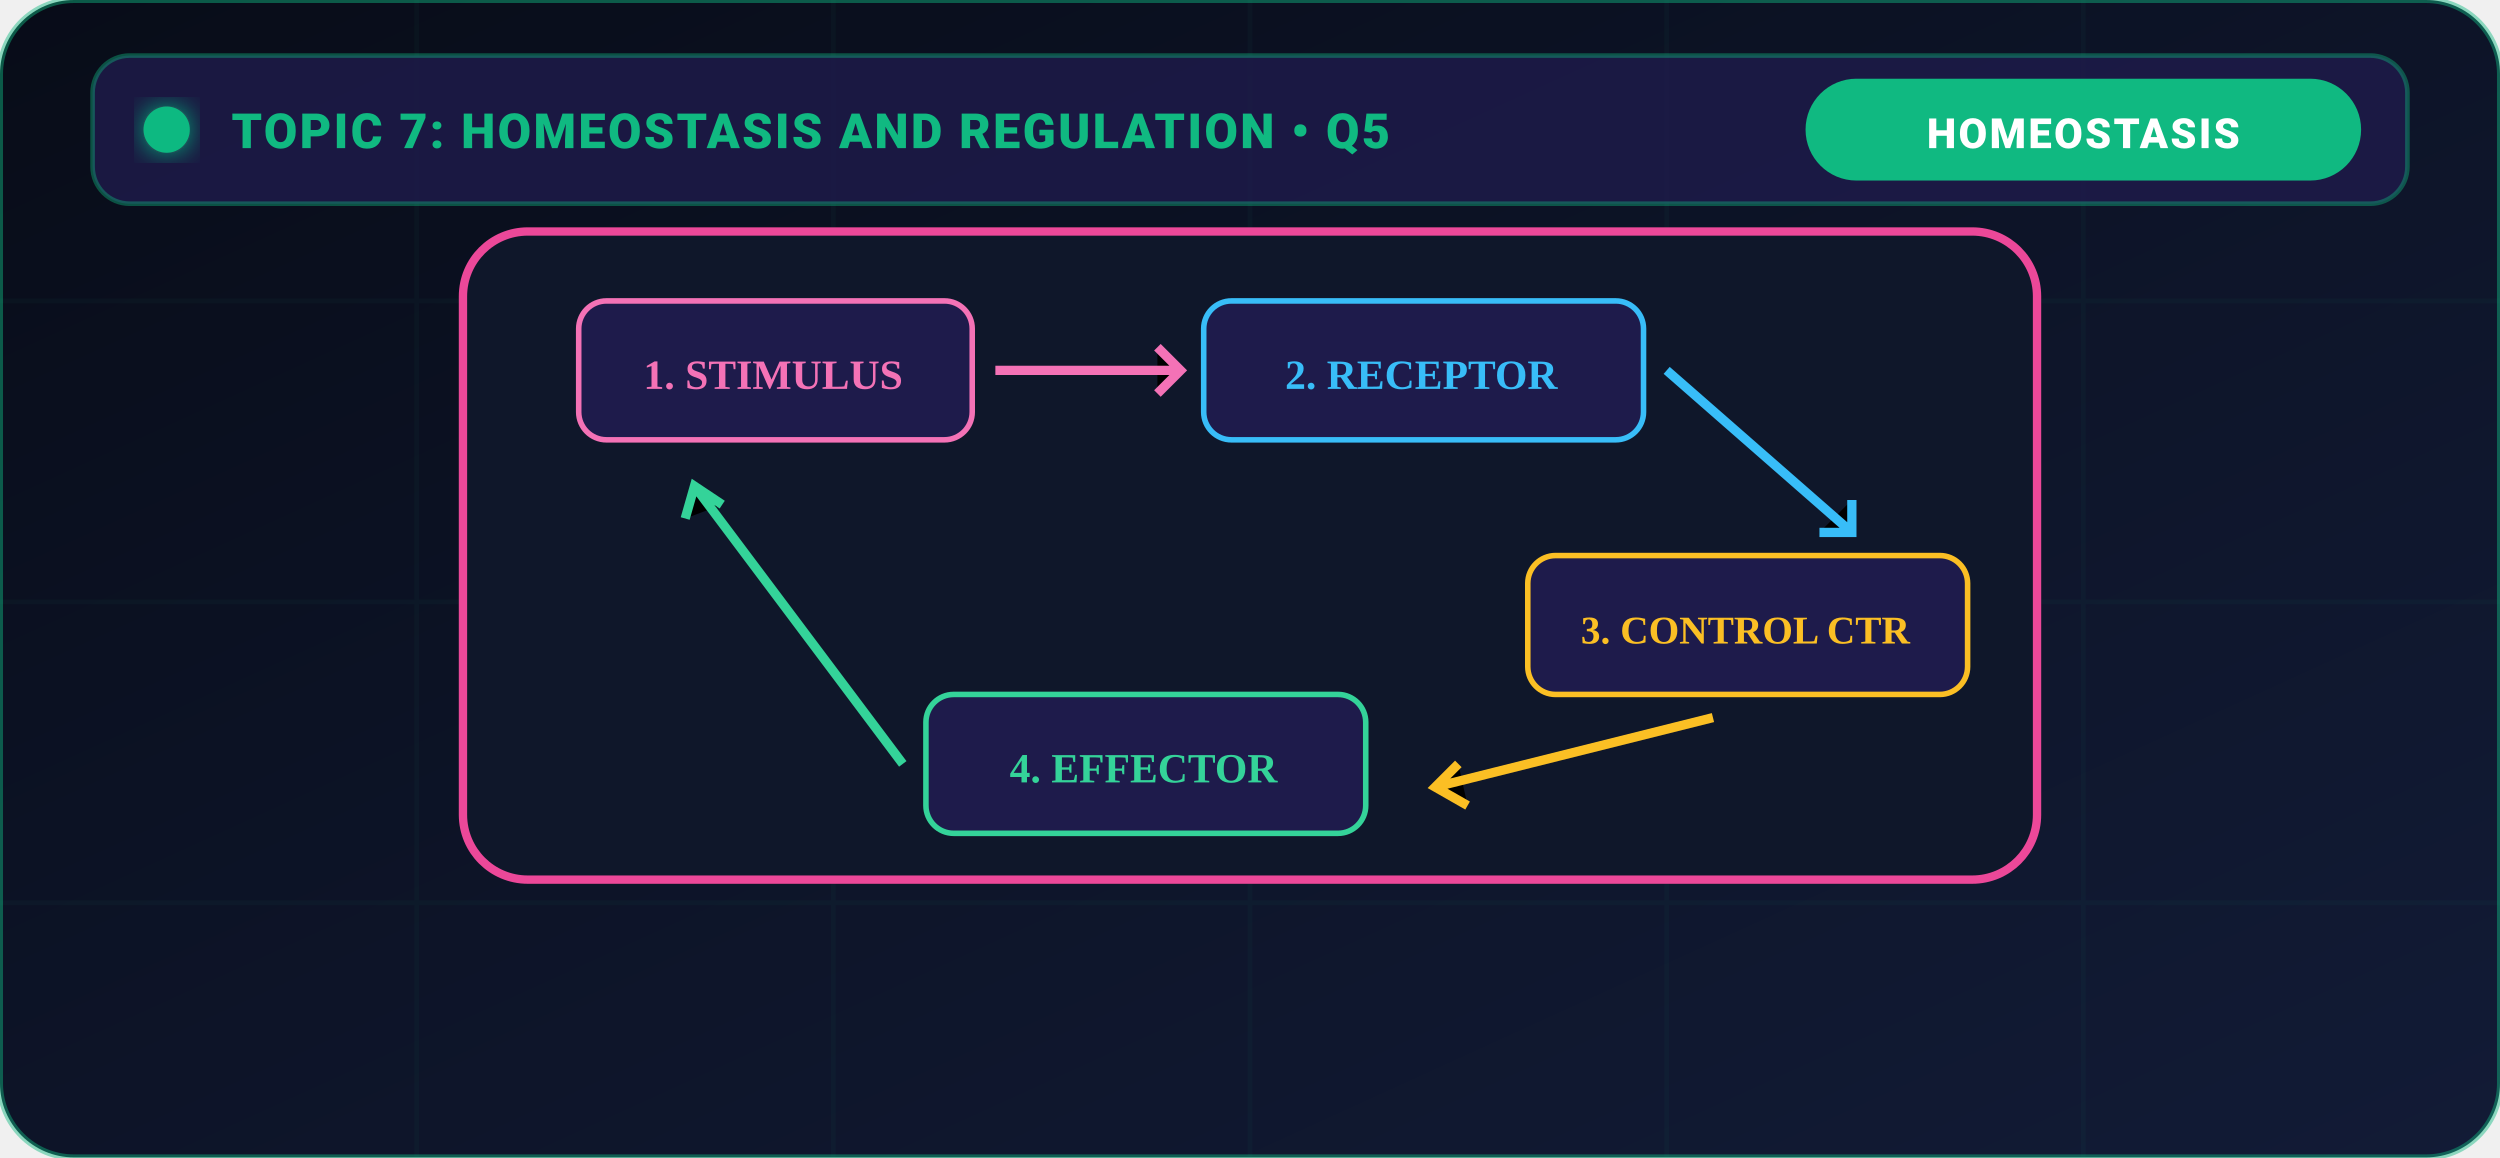
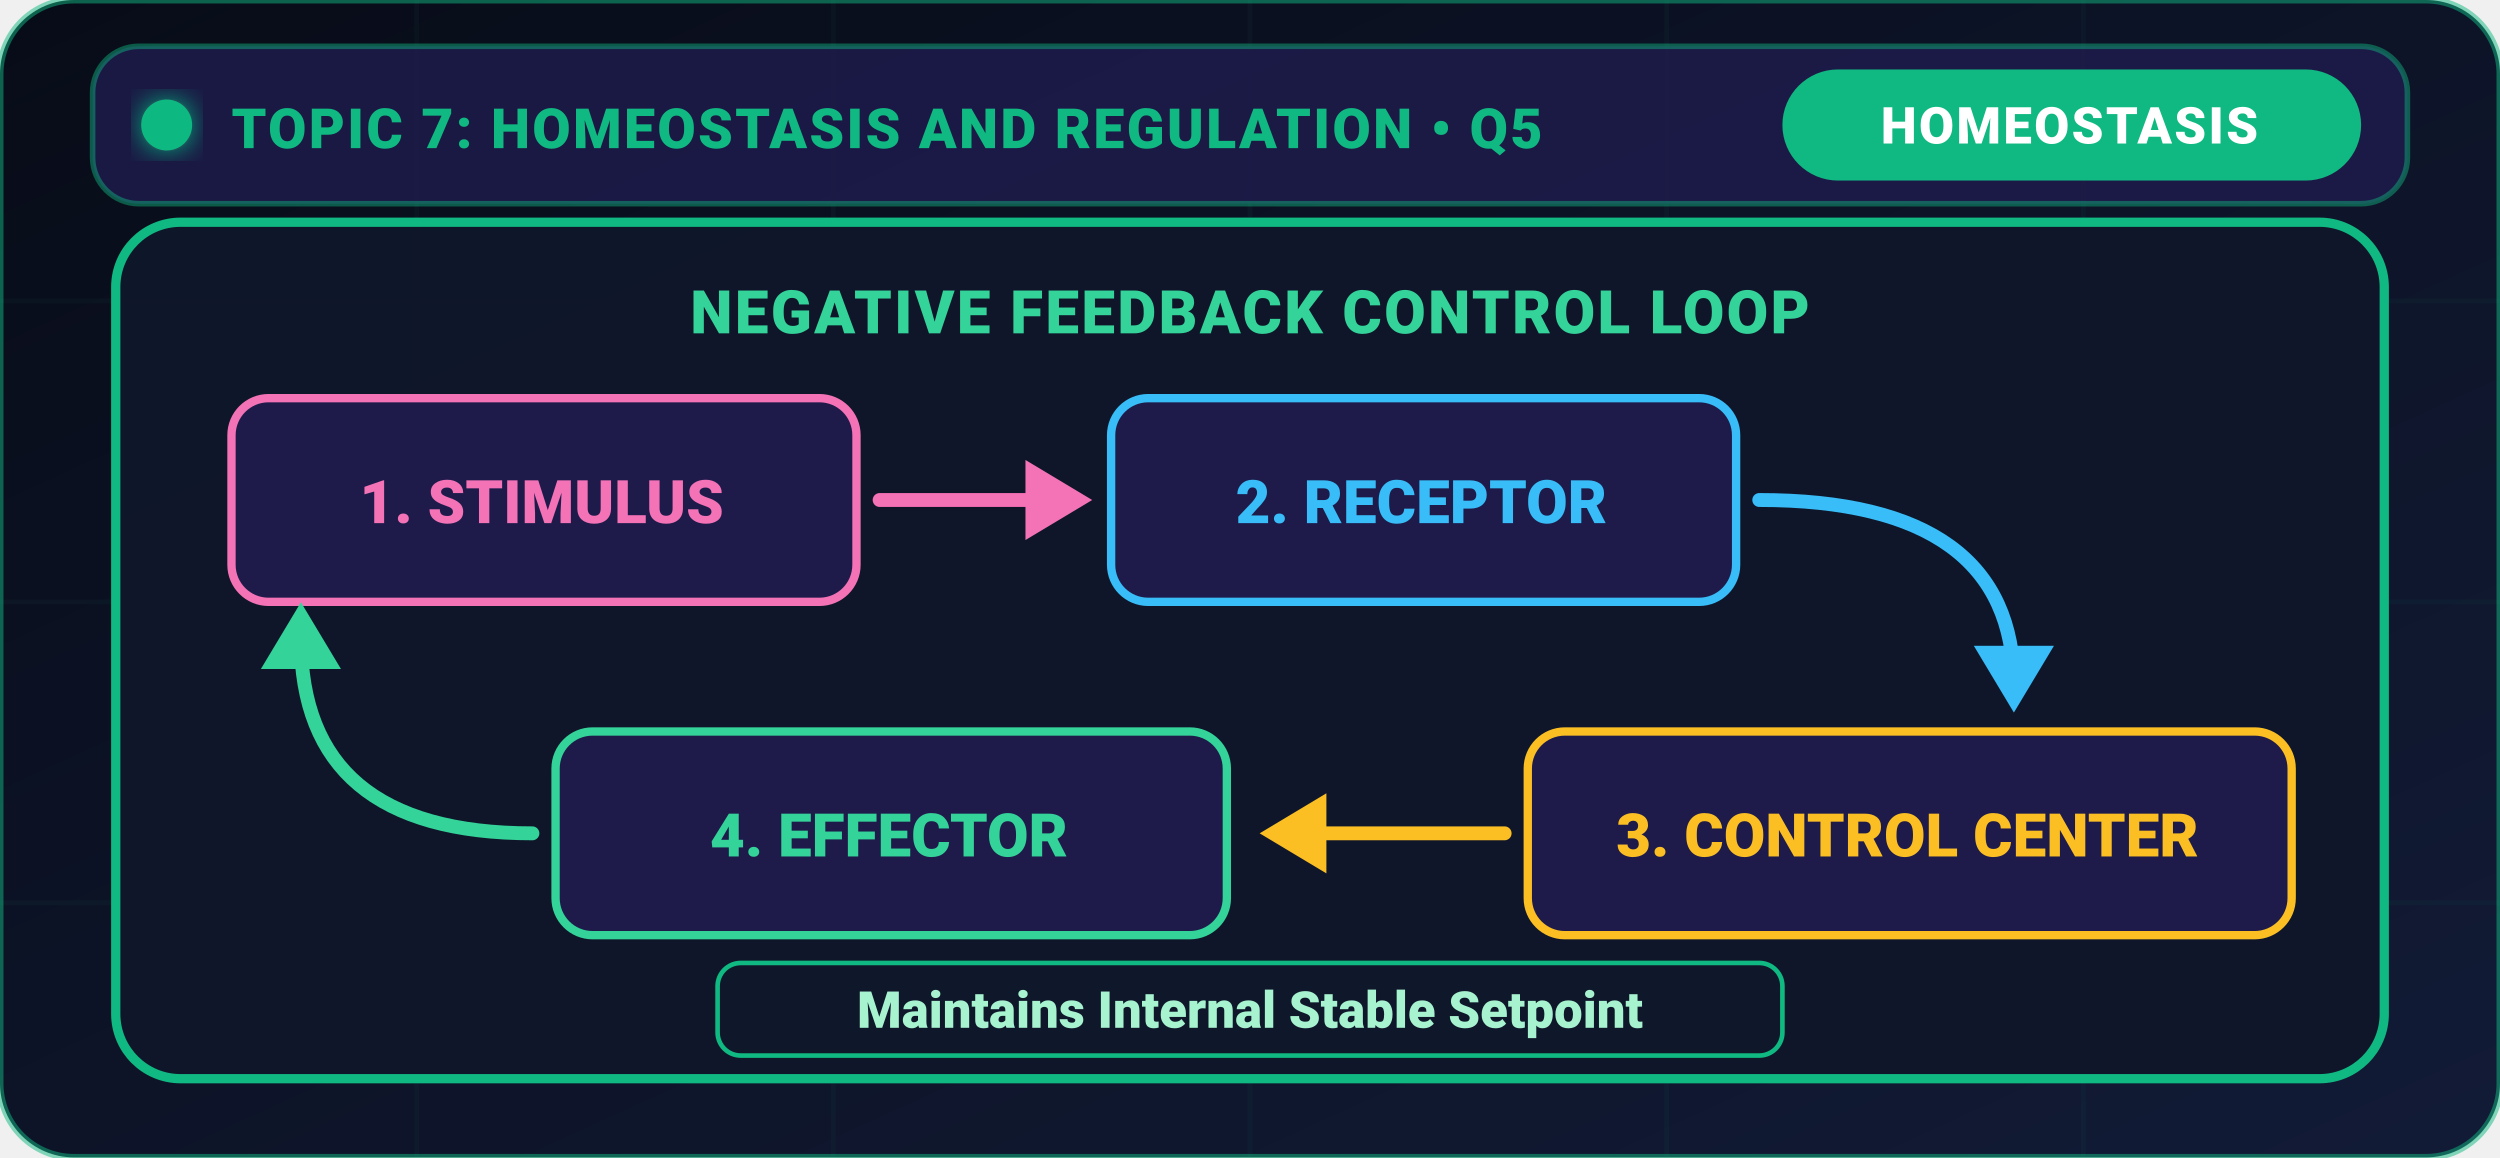
<svg xmlns="http://www.w3.org/2000/svg" viewBox="0 0 540 250" width="100%" height="100%">
  <defs>
    <linearGradient id="bg_t7_5" x1="0%" y1="0%" x2="100%" y2="100%">
      <stop offset="0%" stop-color="#080c18" />
      <stop offset="50%" stop-color="#0d1428" />
      <stop offset="100%" stop-color="#121b36" />
    </linearGradient>
    <filter id="glow_t7_5" x="-20%" y="-20%" width="140%" height="140%">
      <feGaussianBlur stdDeviation="3" result="blur" />
      <feComposite in="SourceGraphic" in2="blur" operator="over" />
    </filter>
  </defs>
-   <rect width="540" height="250" rx="16" fill="url(#bg_t7_5)" stroke="#10b981" stroke-width="1.3" stroke-opacity="0.45" />
+   <rect width="540" height="250" rx="16" fill="url(#bg_t7_5)" stroke="#10b981" stroke-width="1.5" stroke-opacity="0.5" />
  <g opacity="0.04" stroke="#10b981" stroke-width="1">
    <line x1="90" y1="0" x2="90" y2="250" />
    <line x1="180" y1="0" x2="180" y2="250" />
    <line x1="270" y1="0" x2="270" y2="250" />
    <line x1="360" y1="0" x2="360" y2="250" />
    <line x1="450" y1="0" x2="450" y2="250" />
    <line x1="0" y1="65" x2="540" y2="65" />
    <line x1="0" y1="130" x2="540" y2="130" />
    <line x1="0" y1="195" x2="540" y2="195" />
  </g>
-   <rect x="20" y="12" width="500" height="32" rx="8" fill="#1e1b4b" fill-opacity="0.8" stroke="#10b981" stroke-width="1" stroke-opacity="0.4" />
-   <circle cx="36" cy="28" r="5" fill="#10b981" filter="url(#glow_t7_5)" />
-   <text x="50" y="32" fill="#10b981" font-family="'Segoe UI', Roboto, sans-serif" font-size="10.5" font-weight="900" letter-spacing="0.5">TOPIC 7: HOMEOSTASIS AND REGULATION • Q5</text>
-   <rect x="390" y="17" width="120" height="22" rx="11" fill="#10b981" />
-   <text x="450" y="32" fill="#ffffff" font-family="'Segoe UI', Roboto, sans-serif" font-size="9" font-weight="900" text-anchor="middle" letter-spacing="0.5">HOMEOSTASIS</text>
-   <g transform="translate(100, 50)">
-     <rect x="0" y="0" width="340" height="140" rx="14" fill="#0f172a" stroke="#ec4899" stroke-width="1.8" />
-     <rect x="25" y="15" width="85" height="30" rx="6" fill="#1e1b4b" stroke="#f472b6" stroke-width="1.2" />
-     <text x="67" y="34" fill="#f472b6" font-size="9" font-weight="bold" text-anchor="middle">1. STIMULUS</text>
-     <path d="M 115 30 L 155 30 M 150 25 L 155 30 L 150 35" stroke="#f472b6" stroke-width="2" />
-     <rect x="160" y="15" width="95" height="30" rx="6" fill="#1e1b4b" stroke="#38bdf8" stroke-width="1.2" />
-     <text x="207" y="34" fill="#38bdf8" font-size="9" font-weight="bold" text-anchor="middle">2. RECEPTOR</text>
-     <path d="M 260 30 L 300 65 M 300 58 L 300 65 L 293 65" stroke="#38bdf8" stroke-width="2" />
-     <rect x="230" y="70" width="95" height="30" rx="6" fill="#1e1b4b" stroke="#fbbf24" stroke-width="1.2" />
-     <text x="277" y="89" fill="#fbbf24" font-size="8.5" font-weight="bold" text-anchor="middle">3. CONTROL CTR</text>
-     <path d="M 270 105 L 210 120 M 215 115 L 210 120 L 217 124" stroke="#fbbf24" stroke-width="2" />
-     <rect x="100" y="100" width="95" height="30" rx="6" fill="#1e1b4b" stroke="#34d399" stroke-width="1.2" />
-     <text x="147" y="119" fill="#34d399" font-size="9" font-weight="bold" text-anchor="middle">4. EFFECTOR</text>
-     <path d="M 95 115 L 50 55 M 48 62 L 50 55 L 56 59" stroke="#34d399" stroke-width="2" />
+   <rect x="20" y="10" width="500" height="34" rx="10" fill="#1e1b4b" fill-opacity="0.85" stroke="#10b981" stroke-width="1.2" stroke-opacity="0.45" />
+   <circle cx="36" cy="27" r="5.5" fill="#10b981" filter="url(#glow_t7_5)" />
+   <text x="50" y="32" fill="#10b981" font-family="'Segoe UI', Roboto, sans-serif" font-size="12" font-weight="900" letter-spacing="0.5">TOPIC 7: HOMEOSTASIS AND REGULATION • Q5</text>
+   <rect x="385" y="15" width="125" height="24" rx="12" fill="#10b981" />
+   <text x="447" y="31" fill="#ffffff" font-family="'Segoe UI', Roboto, sans-serif" font-size="11" font-weight="900" text-anchor="middle" letter-spacing="0.5">HOMEOSTASIS</text>
+   <g transform="translate(25, 48)">
+     <rect x="0" y="0" width="490" height="185" rx="14" fill="#0f172a" fill-opacity="0.95" stroke="#10b981" stroke-width="2" />
+     <text x="245" y="24" fill="#34d399" font-family="'Segoe UI', Roboto, sans-serif" font-size="13" font-weight="900" text-anchor="middle" letter-spacing="0.5">
+         NEGATIVE FEEDBACK CONTROL LOOP
+       </text>
+     <g transform="translate(25, 38)">
+       <rect x="0" y="0" width="135" height="44" rx="8" fill="#1e1b4b" stroke="#f472b6" stroke-width="1.8" />
+       <text x="67" y="27" fill="#f472b6" font-family="'Segoe UI', Roboto, sans-serif" font-size="13" font-weight="900" text-anchor="middle">1. STIMULUS</text>
+     </g>
+     <g stroke="#f472b6" stroke-width="3" fill="none" stroke-linecap="round">
+       <line x1="165" y1="60" x2="205" y2="60" />
+       <polygon points="208,60 198,54 198,66" fill="#f472b6" />
+     </g>
+     <g transform="translate(215, 38)">
+       <rect x="0" y="0" width="135" height="44" rx="8" fill="#1e1b4b" stroke="#38bdf8" stroke-width="1.8" />
+       <text x="67" y="27" fill="#38bdf8" font-family="'Segoe UI', Roboto, sans-serif" font-size="13" font-weight="900" text-anchor="middle">2. RECEPTOR</text>
+     </g>
+     <g stroke="#38bdf8" stroke-width="3" fill="none" stroke-linecap="round">
+       <path d="M 355 60 Q 410 60 410 100" />
+       <polygon points="410,103 404,93 416,93" fill="#38bdf8" />
+     </g>
+     <g transform="translate(305, 110)">
+       <rect x="0" y="0" width="165" height="44" rx="8" fill="#1e1b4b" stroke="#fbbf24" stroke-width="1.8" />
+       <text x="82" y="27" fill="#fbbf24" font-family="'Segoe UI', Roboto, sans-serif" font-size="13" font-weight="900" text-anchor="middle">3. CONTROL CENTER</text>
+     </g>
+     <g stroke="#fbbf24" stroke-width="3" fill="none" stroke-linecap="round">
+       <line x1="300" y1="132" x2="255" y2="132" />
+       <polygon points="250,132 260,126 260,138" fill="#fbbf24" />
+     </g>
+     <g transform="translate(95, 110)">
+       <rect x="0" y="0" width="145" height="44" rx="8" fill="#1e1b4b" stroke="#34d399" stroke-width="1.8" />
+       <text x="72" y="27" fill="#34d399" font-family="'Segoe UI', Roboto, sans-serif" font-size="13" font-weight="900" text-anchor="middle">4. EFFECTOR</text>
+     </g>
+     <g stroke="#34d399" stroke-width="3" fill="none" stroke-linecap="round">
+       <path d="M 90 132 Q 40 132 40 90" />
+       <polygon points="40,85 34,95 46,95" fill="#34d399" />
+     </g>
+     <rect x="130" y="160" width="230" height="20" rx="5" fill="#0f172a" stroke="#10b981" stroke-width="1" />
+     <text x="245" y="174" fill="#a7f3d0" font-family="'Segoe UI', Roboto, sans-serif" font-size="11" font-weight="800" text-anchor="middle">
+         Maintains Internal Stable Setpoint
+       </text>
  </g>
</svg>
